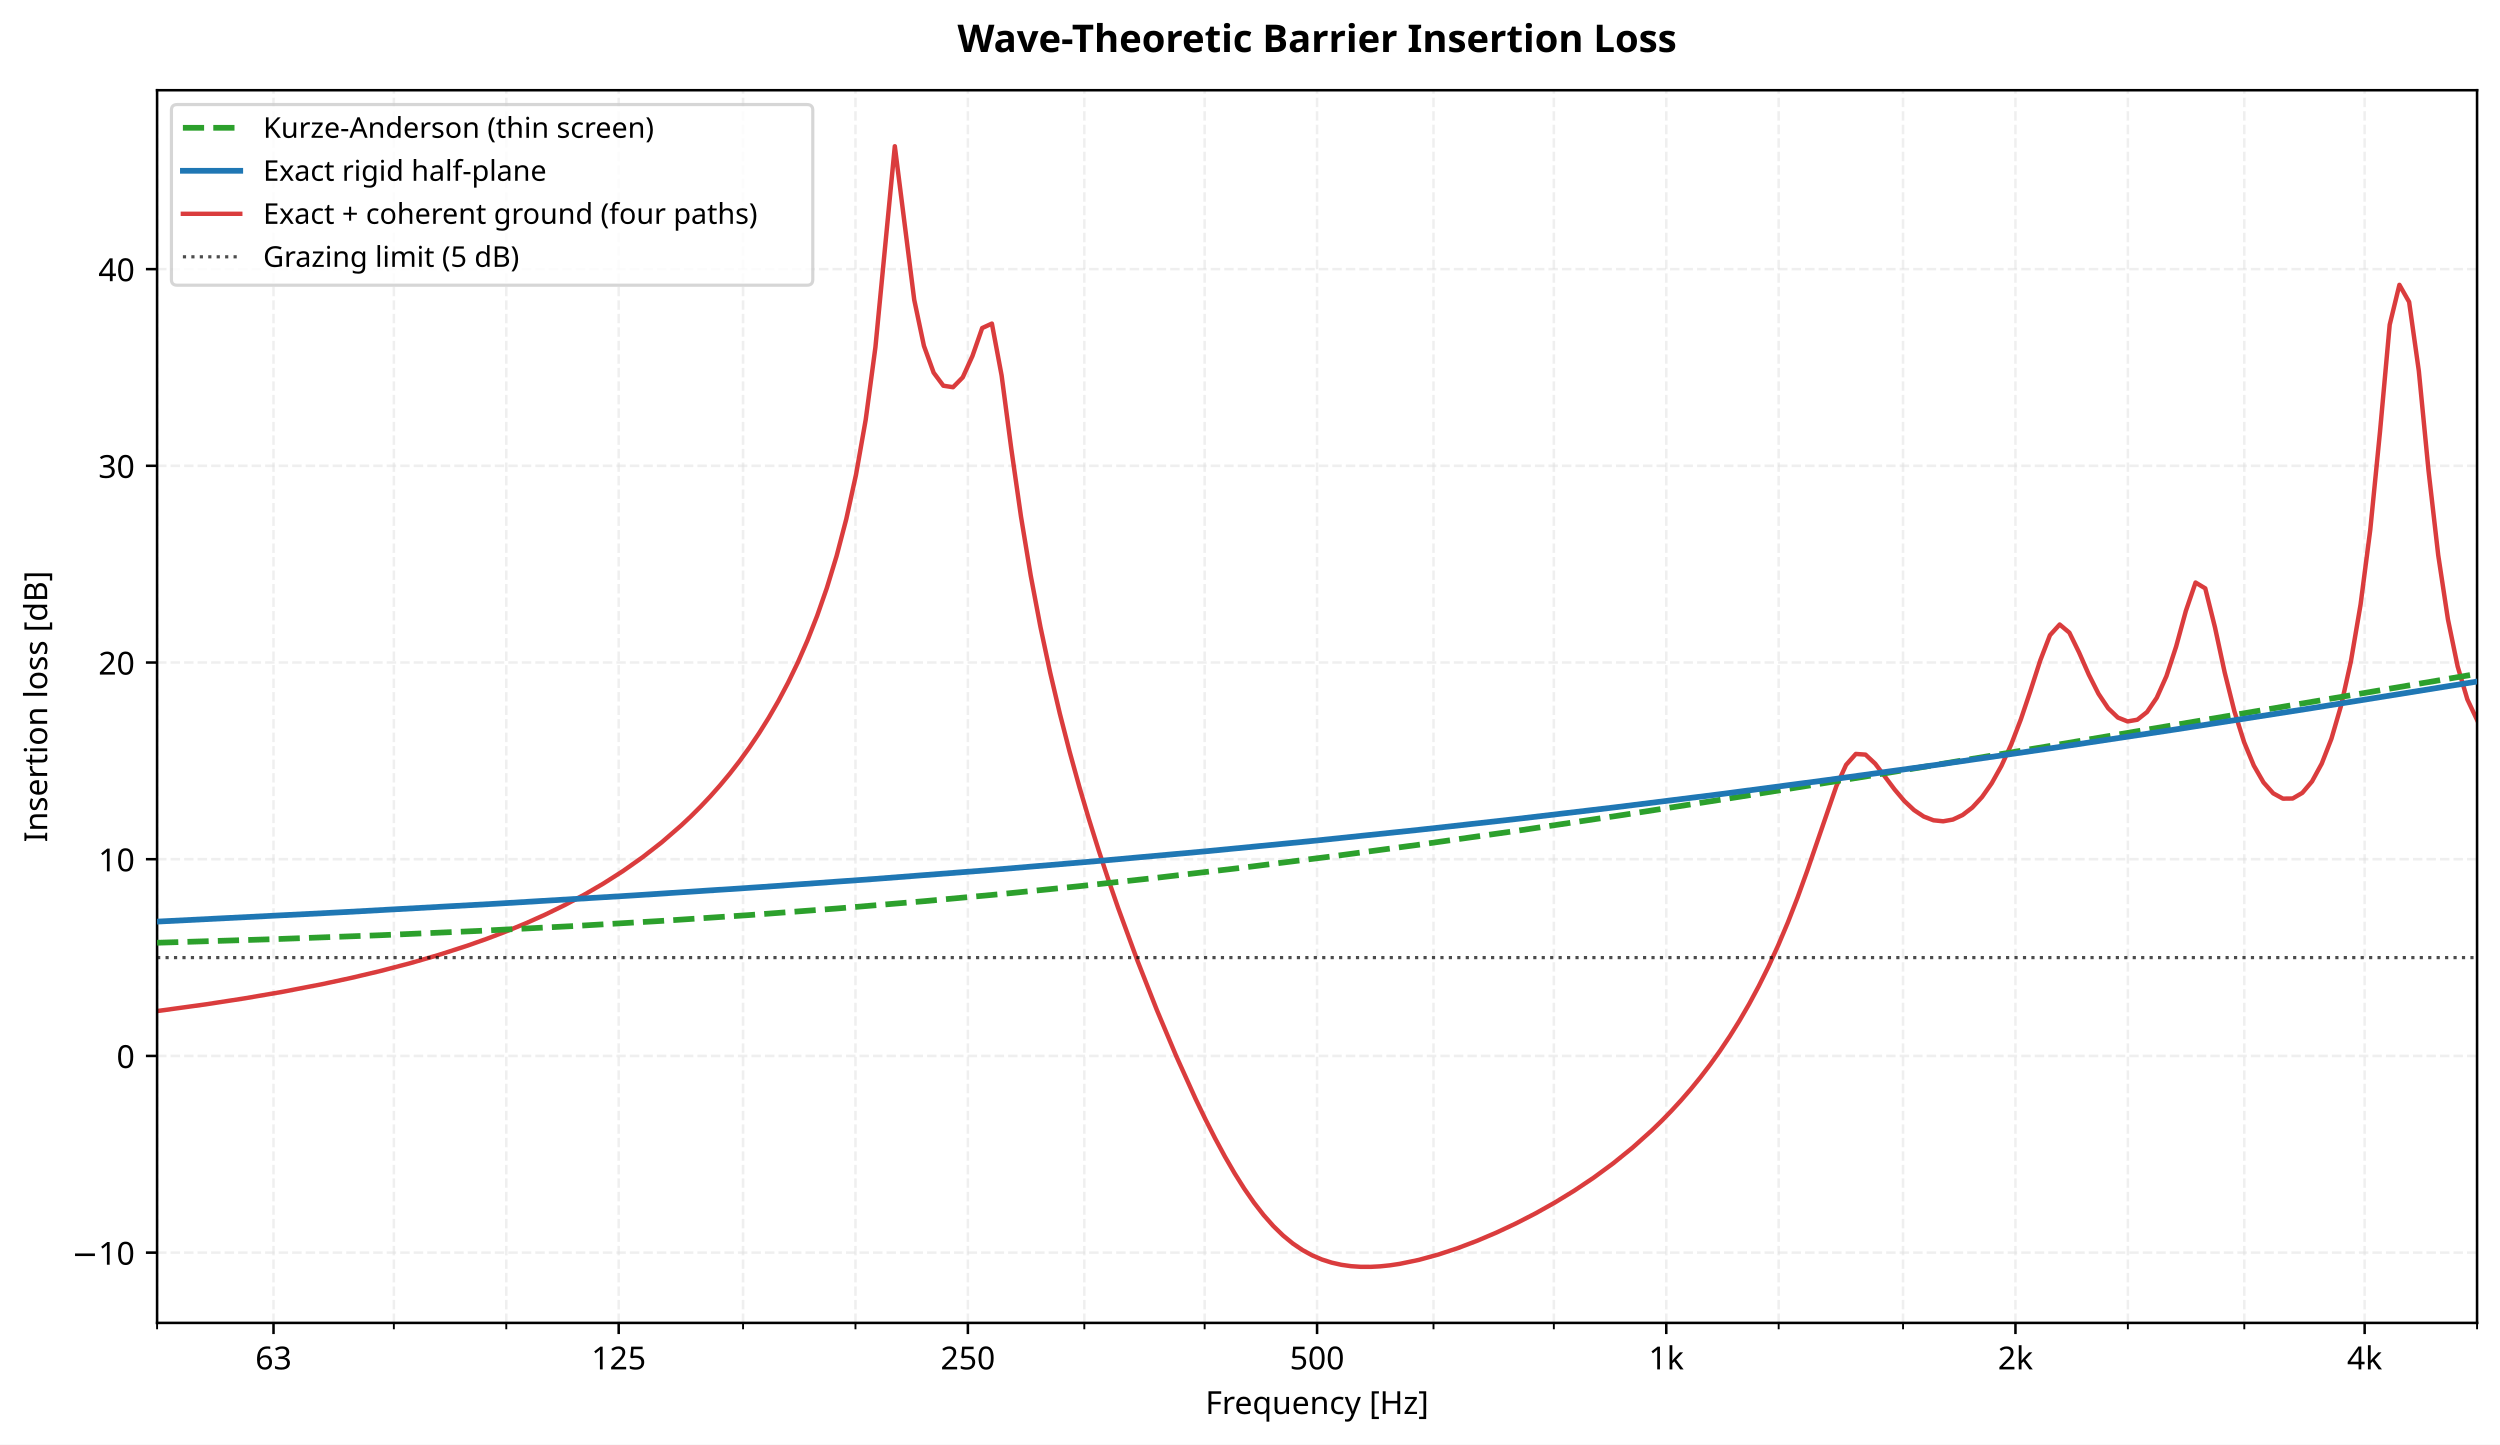
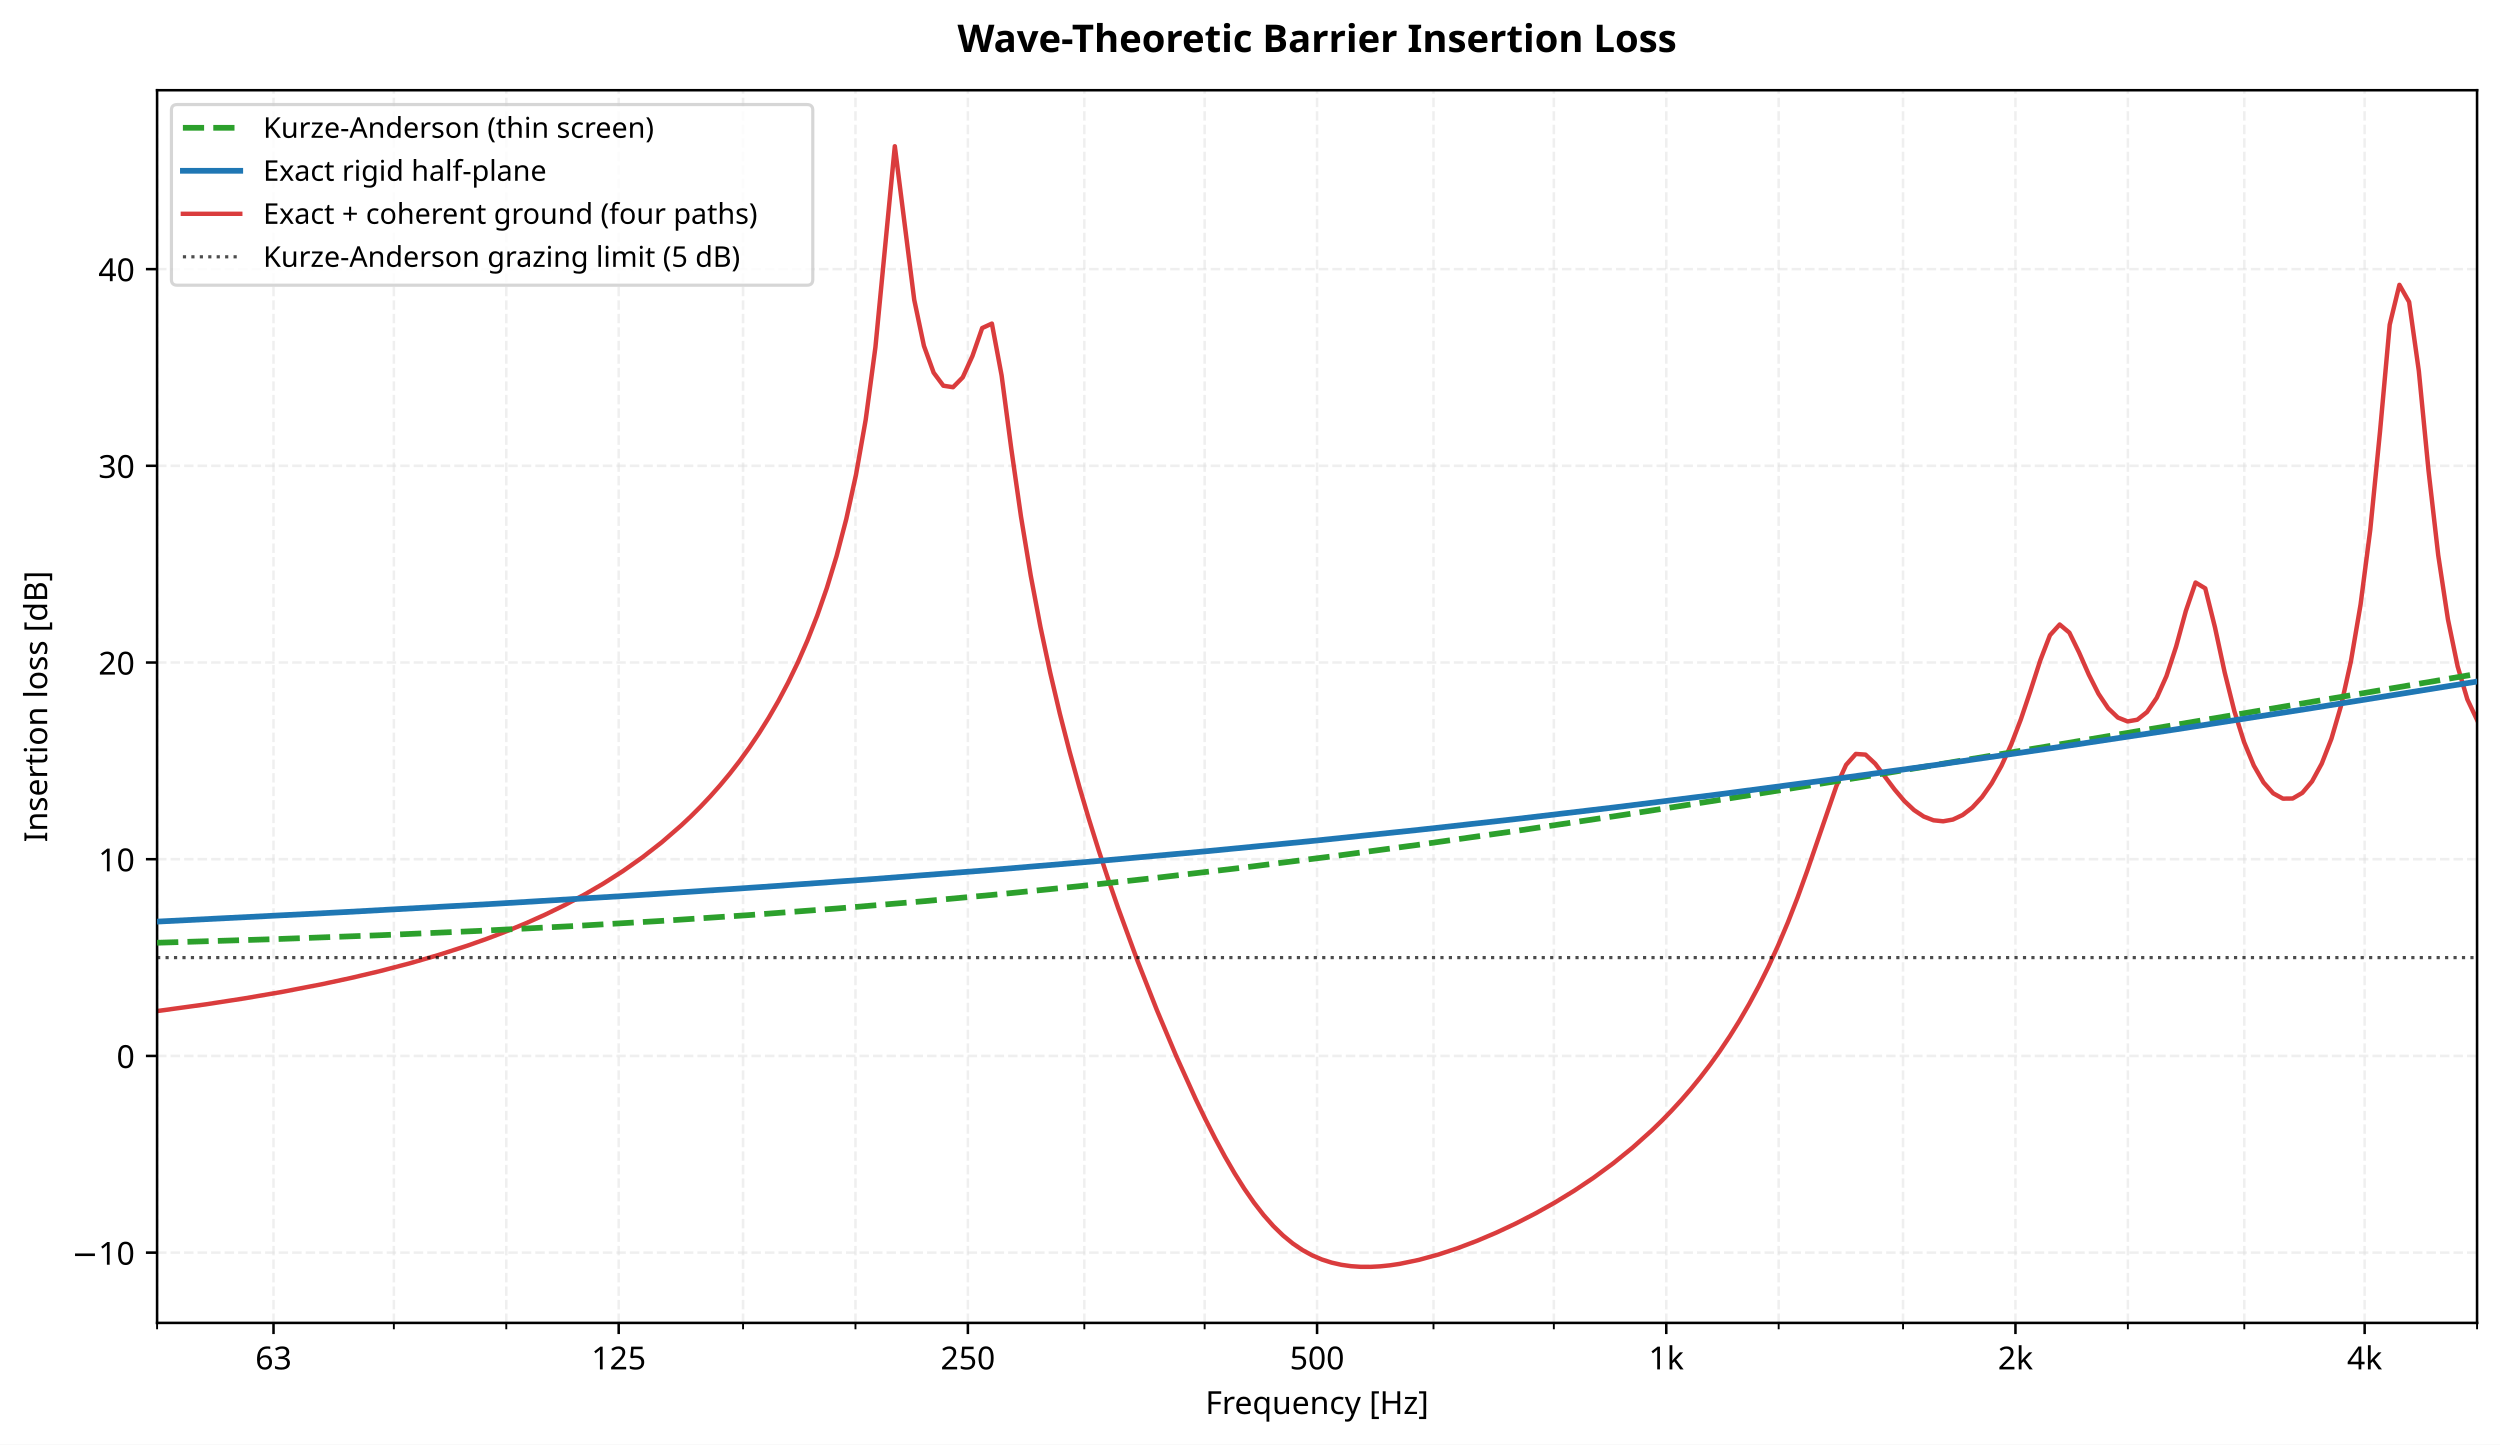
<svg xmlns="http://www.w3.org/2000/svg" xmlns:xlink="http://www.w3.org/1999/xlink" width="784.703pt" height="453.435pt" viewBox="0 0 784.703 453.435" version="1.1">
  <defs>
    <style type="text/css">*{stroke-linejoin: round; stroke-linecap: butt}</style>
  </defs>
  <g id="figure_1">
    <g id="patch_1">
      <path d="M 0 453.435  L 784.703 453.435  L 784.703 0  L 0 0  z " style="fill: #ffffff" />
    </g>
    <g id="axes_1">
      <g id="patch_2">
        <path d="M 49.305 415.233  L 777.503 415.233  L 777.503 28.318  L 49.305 28.318  z " style="fill: #ffffff" />
      </g>
      <g id="matplotlib.axis_1">
        <g id="xtick_1">
          <g id="line2d_1">
            <path d="M 85.85 415.233  L 85.85 28.318  " clip-path="url(#p560d9ca86d)" style="fill: none; stroke-dasharray: 2.96,1.28; stroke-dashoffset: 0; stroke: #e0e0e0; stroke-opacity: 0.5; stroke-width: 0.8" />
          </g>
          <g id="line2d_2">
            <defs>
              <path id="m3d27035b55" d="M 0 0  L 0 3.5  " style="stroke: #000000; stroke-width: 0.8" />
            </defs>
            <g>
              <use xlink:href="#m3d27035b55" x="85.85" y="415.233" style="stroke: #000000; stroke-width: 0.8" />
            </g>
          </g>
          <g id="text_1">
            <text style="font-size: 10px; font-family: sans-serif; text-anchor: middle" x="85.85" y="429.831" transform="rotate(-0 85.85027 429.8311)">63</text>
          </g>
        </g>
        <g id="xtick_2">
          <g id="line2d_3">
            <path d="M 194.195 415.233  L 194.195 28.318  " clip-path="url(#p560d9ca86d)" style="fill: none; stroke-dasharray: 2.96,1.28; stroke-dashoffset: 0; stroke: #e0e0e0; stroke-opacity: 0.5; stroke-width: 0.8" />
          </g>
          <g id="line2d_4">
            <g>
              <use xlink:href="#m3d27035b55" x="194.195" y="415.233" style="stroke: #000000; stroke-width: 0.8" />
            </g>
          </g>
          <g id="text_2">
            <text style="font-size: 10px; font-family: sans-serif; text-anchor: middle" x="194.195" y="429.831" transform="rotate(-0 194.195 429.8311)">125</text>
          </g>
        </g>
        <g id="xtick_3">
          <g id="line2d_5">
            <path d="M 303.8 415.233  L 303.8 28.318  " clip-path="url(#p560d9ca86d)" style="fill: none; stroke-dasharray: 2.96,1.28; stroke-dashoffset: 0; stroke: #e0e0e0; stroke-opacity: 0.5; stroke-width: 0.8" />
          </g>
          <g id="line2d_6">
            <g>
              <use xlink:href="#m3d27035b55" x="303.8" y="415.233" style="stroke: #000000; stroke-width: 0.8" />
            </g>
          </g>
          <g id="text_3">
            <text style="font-size: 10px; font-family: sans-serif; text-anchor: middle" x="303.8" y="429.831" transform="rotate(-0 303.7996 429.8311)">250</text>
          </g>
        </g>
        <g id="xtick_4">
          <g id="line2d_7">
            <path d="M 413.404 415.233  L 413.404 28.318  " clip-path="url(#p560d9ca86d)" style="fill: none; stroke-dasharray: 2.96,1.28; stroke-dashoffset: 0; stroke: #e0e0e0; stroke-opacity: 0.5; stroke-width: 0.8" />
          </g>
          <g id="line2d_8">
            <g>
              <use xlink:href="#m3d27035b55" x="413.404" y="415.233" style="stroke: #000000; stroke-width: 0.8" />
            </g>
          </g>
          <g id="text_4">
            <text style="font-size: 10px; font-family: sans-serif; text-anchor: middle" x="413.404" y="429.831" transform="rotate(-0 413.4043 429.8311)">500</text>
          </g>
        </g>
        <g id="xtick_5">
          <g id="line2d_9">
            <path d="M 523.009 415.233  L 523.009 28.318  " clip-path="url(#p560d9ca86d)" style="fill: none; stroke-dasharray: 2.96,1.28; stroke-dashoffset: 0; stroke: #e0e0e0; stroke-opacity: 0.5; stroke-width: 0.8" />
          </g>
          <g id="line2d_10">
            <g>
              <use xlink:href="#m3d27035b55" x="523.009" y="415.233" style="stroke: #000000; stroke-width: 0.8" />
            </g>
          </g>
          <g id="text_5">
            <text style="font-size: 10px; font-family: sans-serif; text-anchor: middle" x="523.009" y="429.832" transform="rotate(-0 523.009 429.8319)">1k</text>
          </g>
        </g>
        <g id="xtick_6">
          <g id="line2d_11">
            <path d="M 632.614 415.233  L 632.614 28.318  " clip-path="url(#p560d9ca86d)" style="fill: none; stroke-dasharray: 2.96,1.28; stroke-dashoffset: 0; stroke: #e0e0e0; stroke-opacity: 0.5; stroke-width: 0.8" />
          </g>
          <g id="line2d_12">
            <g>
              <use xlink:href="#m3d27035b55" x="632.614" y="415.233" style="stroke: #000000; stroke-width: 0.8" />
            </g>
          </g>
          <g id="text_6">
            <text style="font-size: 10px; font-family: sans-serif; text-anchor: middle" x="632.614" y="429.832" transform="rotate(-0 632.6136 429.8319)">2k</text>
          </g>
        </g>
        <g id="xtick_7">
          <g id="line2d_13">
            <path d="M 742.218 415.233  L 742.218 28.318  " clip-path="url(#p560d9ca86d)" style="fill: none; stroke-dasharray: 2.96,1.28; stroke-dashoffset: 0; stroke: #e0e0e0; stroke-opacity: 0.5; stroke-width: 0.8" />
          </g>
          <g id="line2d_14">
            <g>
              <use xlink:href="#m3d27035b55" x="742.218" y="415.233" style="stroke: #000000; stroke-width: 0.8" />
            </g>
          </g>
          <g id="text_7">
            <text style="font-size: 10px; font-family: sans-serif; text-anchor: middle" x="742.218" y="429.832" transform="rotate(-0 742.2183 429.8319)">4k</text>
          </g>
        </g>
        <g id="xtick_8">
          <g id="line2d_15">
            <path d="M 49.305 415.233  L 49.305 28.318  " clip-path="url(#p560d9ca86d)" style="fill: none; stroke-dasharray: 2.96,1.28; stroke-dashoffset: 0; stroke: #e0e0e0; stroke-opacity: 0.5; stroke-width: 0.8" />
          </g>
          <g id="line2d_16">
            <defs>
              <path id="md1b22fa4b4" d="M 0 0  L 0 2  " style="stroke: #000000; stroke-width: 0.6" />
            </defs>
            <g>
              <use xlink:href="#md1b22fa4b4" x="49.305" y="415.233" style="stroke: #000000; stroke-width: 0.6" />
            </g>
          </g>
        </g>
        <g id="xtick_9">
          <g id="line2d_17">
            <path d="M 123.625 415.233  L 123.625 28.318  " clip-path="url(#p560d9ca86d)" style="fill: none; stroke-dasharray: 2.96,1.28; stroke-dashoffset: 0; stroke: #e0e0e0; stroke-opacity: 0.5; stroke-width: 0.8" />
          </g>
          <g id="line2d_18">
            <g>
              <use xlink:href="#md1b22fa4b4" x="123.625" y="415.233" style="stroke: #000000; stroke-width: 0.6" />
            </g>
          </g>
        </g>
        <g id="xtick_10">
          <g id="line2d_19">
            <path d="M 158.91 415.233  L 158.91 28.318  " clip-path="url(#p560d9ca86d)" style="fill: none; stroke-dasharray: 2.96,1.28; stroke-dashoffset: 0; stroke: #e0e0e0; stroke-opacity: 0.5; stroke-width: 0.8" />
          </g>
          <g id="line2d_20">
            <g>
              <use xlink:href="#md1b22fa4b4" x="158.91" y="415.233" style="stroke: #000000; stroke-width: 0.6" />
            </g>
          </g>
        </g>
        <g id="xtick_11">
          <g id="line2d_21">
            <path d="M 233.23 415.233  L 233.23 28.318  " clip-path="url(#p560d9ca86d)" style="fill: none; stroke-dasharray: 2.96,1.28; stroke-dashoffset: 0; stroke: #e0e0e0; stroke-opacity: 0.5; stroke-width: 0.8" />
          </g>
          <g id="line2d_22">
            <g>
              <use xlink:href="#md1b22fa4b4" x="233.23" y="415.233" style="stroke: #000000; stroke-width: 0.6" />
            </g>
          </g>
        </g>
        <g id="xtick_12">
          <g id="line2d_23">
            <path d="M 268.515 415.233  L 268.515 28.318  " clip-path="url(#p560d9ca86d)" style="fill: none; stroke-dasharray: 2.96,1.28; stroke-dashoffset: 0; stroke: #e0e0e0; stroke-opacity: 0.5; stroke-width: 0.8" />
          </g>
          <g id="line2d_24">
            <g>
              <use xlink:href="#md1b22fa4b4" x="268.515" y="415.233" style="stroke: #000000; stroke-width: 0.6" />
            </g>
          </g>
        </g>
        <g id="xtick_13">
          <g id="line2d_25">
            <path d="M 340.344 415.233  L 340.344 28.318  " clip-path="url(#p560d9ca86d)" style="fill: none; stroke-dasharray: 2.96,1.28; stroke-dashoffset: 0; stroke: #e0e0e0; stroke-opacity: 0.5; stroke-width: 0.8" />
          </g>
          <g id="line2d_26">
            <g>
              <use xlink:href="#md1b22fa4b4" x="340.344" y="415.233" style="stroke: #000000; stroke-width: 0.6" />
            </g>
          </g>
        </g>
        <g id="xtick_14">
          <g id="line2d_27">
            <path d="M 378.119 415.233  L 378.119 28.318  " clip-path="url(#p560d9ca86d)" style="fill: none; stroke-dasharray: 2.96,1.28; stroke-dashoffset: 0; stroke: #e0e0e0; stroke-opacity: 0.5; stroke-width: 0.8" />
          </g>
          <g id="line2d_28">
            <g>
              <use xlink:href="#md1b22fa4b4" x="378.119" y="415.233" style="stroke: #000000; stroke-width: 0.6" />
            </g>
          </g>
        </g>
        <g id="xtick_15">
          <g id="line2d_29">
            <path d="M 449.949 415.233  L 449.949 28.318  " clip-path="url(#p560d9ca86d)" style="fill: none; stroke-dasharray: 2.96,1.28; stroke-dashoffset: 0; stroke: #e0e0e0; stroke-opacity: 0.5; stroke-width: 0.8" />
          </g>
          <g id="line2d_30">
            <g>
              <use xlink:href="#md1b22fa4b4" x="449.949" y="415.233" style="stroke: #000000; stroke-width: 0.6" />
            </g>
          </g>
        </g>
        <g id="xtick_16">
          <g id="line2d_31">
            <path d="M 487.724 415.233  L 487.724 28.318  " clip-path="url(#p560d9ca86d)" style="fill: none; stroke-dasharray: 2.96,1.28; stroke-dashoffset: 0; stroke: #e0e0e0; stroke-opacity: 0.5; stroke-width: 0.8" />
          </g>
          <g id="line2d_32">
            <g>
              <use xlink:href="#md1b22fa4b4" x="487.724" y="415.233" style="stroke: #000000; stroke-width: 0.6" />
            </g>
          </g>
        </g>
        <g id="xtick_17">
          <g id="line2d_33">
            <path d="M 558.294 415.233  L 558.294 28.318  " clip-path="url(#p560d9ca86d)" style="fill: none; stroke-dasharray: 2.96,1.28; stroke-dashoffset: 0; stroke: #e0e0e0; stroke-opacity: 0.5; stroke-width: 0.8" />
          </g>
          <g id="line2d_34">
            <g>
              <use xlink:href="#md1b22fa4b4" x="558.294" y="415.233" style="stroke: #000000; stroke-width: 0.6" />
            </g>
          </g>
        </g>
        <g id="xtick_18">
          <g id="line2d_35">
            <path d="M 597.329 415.233  L 597.329 28.318  " clip-path="url(#p560d9ca86d)" style="fill: none; stroke-dasharray: 2.96,1.28; stroke-dashoffset: 0; stroke: #e0e0e0; stroke-opacity: 0.5; stroke-width: 0.8" />
          </g>
          <g id="line2d_36">
            <g>
              <use xlink:href="#md1b22fa4b4" x="597.329" y="415.233" style="stroke: #000000; stroke-width: 0.6" />
            </g>
          </g>
        </g>
        <g id="xtick_19">
          <g id="line2d_37">
            <path d="M 667.898 415.233  L 667.898 28.318  " clip-path="url(#p560d9ca86d)" style="fill: none; stroke-dasharray: 2.96,1.28; stroke-dashoffset: 0; stroke: #e0e0e0; stroke-opacity: 0.5; stroke-width: 0.8" />
          </g>
          <g id="line2d_38">
            <g>
              <use xlink:href="#md1b22fa4b4" x="667.898" y="415.233" style="stroke: #000000; stroke-width: 0.6" />
            </g>
          </g>
        </g>
        <g id="xtick_20">
          <g id="line2d_39">
            <path d="M 704.443 415.233  L 704.443 28.318  " clip-path="url(#p560d9ca86d)" style="fill: none; stroke-dasharray: 2.96,1.28; stroke-dashoffset: 0; stroke: #e0e0e0; stroke-opacity: 0.5; stroke-width: 0.8" />
          </g>
          <g id="line2d_40">
            <g>
              <use xlink:href="#md1b22fa4b4" x="704.443" y="415.233" style="stroke: #000000; stroke-width: 0.6" />
            </g>
          </g>
        </g>
        <g id="xtick_21">
          <g id="line2d_41">
            <path d="M 777.503 415.233  L 777.503 28.318  " clip-path="url(#p560d9ca86d)" style="fill: none; stroke-dasharray: 2.96,1.28; stroke-dashoffset: 0; stroke: #e0e0e0; stroke-opacity: 0.5; stroke-width: 0.8" />
          </g>
          <g id="line2d_42">
            <g>
              <use xlink:href="#md1b22fa4b4" x="777.503" y="415.233" style="stroke: #000000; stroke-width: 0.6" />
            </g>
          </g>
        </g>
        <g id="text_8">
          <text style="font-size: 10px; font-family: sans-serif; text-anchor: middle" x="413.404" y="443.833" transform="rotate(-0 413.4043 443.8327)">Frequency [Hz]</text>
        </g>
      </g>
      <g id="matplotlib.axis_2">
        <g id="ytick_1">
          <g id="line2d_43">
            <path d="M 49.305 393.178  L 777.503 393.178  " clip-path="url(#p560d9ca86d)" style="fill: none; stroke-dasharray: 2.96,1.28; stroke-dashoffset: 0; stroke: #e0e0e0; stroke-opacity: 0.5; stroke-width: 0.8" />
          </g>
          <g id="line2d_44">
            <defs>
              <path id="mef640d9f3a" d="M 0 0  L -3.5 0  " style="stroke: #000000; stroke-width: 0.8" />
            </defs>
            <g>
              <use xlink:href="#mef640d9f3a" x="49.305" y="393.178" style="stroke: #000000; stroke-width: 0.8" />
            </g>
          </g>
          <g id="text_9">
            <text style="font-size: 10px; font-family: sans-serif; text-anchor: end" x="42.305" y="396.977" transform="rotate(-0 42.30547 396.9766)">−10</text>
          </g>
        </g>
        <g id="ytick_2">
          <g id="line2d_45">
            <path d="M 49.305 331.436  L 777.503 331.436  " clip-path="url(#p560d9ca86d)" style="fill: none; stroke-dasharray: 2.96,1.28; stroke-dashoffset: 0; stroke: #e0e0e0; stroke-opacity: 0.5; stroke-width: 0.8" />
          </g>
          <g id="line2d_46">
            <g>
              <use xlink:href="#mef640d9f3a" x="49.305" y="331.436" style="stroke: #000000; stroke-width: 0.8" />
            </g>
          </g>
          <g id="text_10">
            <text style="font-size: 10px; font-family: sans-serif; text-anchor: end" x="42.305" y="335.235" transform="rotate(-0 42.30547 335.2349)">0</text>
          </g>
        </g>
        <g id="ytick_3">
          <g id="line2d_47">
            <path d="M 49.305 269.694  L 777.503 269.694  " clip-path="url(#p560d9ca86d)" style="fill: none; stroke-dasharray: 2.96,1.28; stroke-dashoffset: 0; stroke: #e0e0e0; stroke-opacity: 0.5; stroke-width: 0.8" />
          </g>
          <g id="line2d_48">
            <g>
              <use xlink:href="#mef640d9f3a" x="49.305" y="269.694" style="stroke: #000000; stroke-width: 0.8" />
            </g>
          </g>
          <g id="text_11">
            <text style="font-size: 10px; font-family: sans-serif; text-anchor: end" x="42.305" y="273.493" transform="rotate(-0 42.30547 273.4931)">10</text>
          </g>
        </g>
        <g id="ytick_4">
          <g id="line2d_49">
            <path d="M 49.305 207.953  L 777.503 207.953  " clip-path="url(#p560d9ca86d)" style="fill: none; stroke-dasharray: 2.96,1.28; stroke-dashoffset: 0; stroke: #e0e0e0; stroke-opacity: 0.5; stroke-width: 0.8" />
          </g>
          <g id="line2d_50">
            <g>
              <use xlink:href="#mef640d9f3a" x="49.305" y="207.953" style="stroke: #000000; stroke-width: 0.8" />
            </g>
          </g>
          <g id="text_12">
            <text style="font-size: 10px; font-family: sans-serif; text-anchor: end" x="42.305" y="211.751" transform="rotate(-0 42.30547 211.7514)">20</text>
          </g>
        </g>
        <g id="ytick_5">
          <g id="line2d_51">
            <path d="M 49.305 146.211  L 777.503 146.211  " clip-path="url(#p560d9ca86d)" style="fill: none; stroke-dasharray: 2.96,1.28; stroke-dashoffset: 0; stroke: #e0e0e0; stroke-opacity: 0.5; stroke-width: 0.8" />
          </g>
          <g id="line2d_52">
            <g>
              <use xlink:href="#mef640d9f3a" x="49.305" y="146.211" style="stroke: #000000; stroke-width: 0.8" />
            </g>
          </g>
          <g id="text_13">
            <text style="font-size: 10px; font-family: sans-serif; text-anchor: end" x="42.305" y="150.01" transform="rotate(-0 42.30547 150.0096)">30</text>
          </g>
        </g>
        <g id="ytick_6">
          <g id="line2d_53">
            <path d="M 49.305 84.469  L 777.503 84.469  " clip-path="url(#p560d9ca86d)" style="fill: none; stroke-dasharray: 2.96,1.28; stroke-dashoffset: 0; stroke: #e0e0e0; stroke-opacity: 0.5; stroke-width: 0.8" />
          </g>
          <g id="line2d_54">
            <g>
              <use xlink:href="#mef640d9f3a" x="49.305" y="84.469" style="stroke: #000000; stroke-width: 0.8" />
            </g>
          </g>
          <g id="text_14">
            <text style="font-size: 10px; font-family: sans-serif; text-anchor: end" x="42.305" y="88.268" transform="rotate(-0 42.30547 88.26784)">40</text>
          </g>
        </g>
        <g id="text_15">
          <text style="font-size: 10px; font-family: sans-serif; text-anchor: middle" x="14.798" y="221.776" transform="rotate(-90 14.79844 221.7758)">Insertion loss [dB]</text>
        </g>
      </g>
      <g id="line2d_55">
        <path d="M 49.305 317.354  L 64.54 315.255  L 76.727 313.371  L 88.915 311.271  L 101.102 308.913  L 110.243 306.946  L 119.383 304.783  L 128.524 302.393  L 137.664 299.744  L 146.805 296.794  L 152.898 294.637  L 158.992 292.308  L 165.086 289.787  L 171.18 287.053  L 177.273 284.079  L 183.367 280.836  L 189.461 277.288  L 195.554 273.393  L 201.648 269.102  L 207.742 264.352  L 213.835 259.068  L 216.882 256.198  L 219.929 253.156  L 222.976 249.927  L 226.023 246.492  L 229.07 242.83  L 232.117 238.915  L 235.163 234.719  L 238.21 230.206  L 241.257 225.335  L 244.304 220.054  L 247.351 214.3  L 250.398 207.992  L 253.445 201.027  L 256.491 193.27  L 259.538 184.532  L 262.585 174.55  L 265.632 162.925  L 268.679 149.027  L 271.726 131.76  L 274.773 109.035  L 280.866 45.905  L 286.96 94.117  L 290.007 108.571  L 293.054 116.974  L 296.1 121.074  L 299.147 121.533  L 302.194 118.434  L 305.241 111.719  L 308.288 102.971  L 311.335 101.569  L 314.382 117.831  L 317.428 140.894  L 320.475 162.189  L 323.522 180.642  L 326.569 196.751  L 329.616 211.067  L 332.663 224.005  L 335.71 235.866  L 338.756 246.866  L 341.803 257.166  L 344.85 266.889  L 347.897 276.126  L 350.944 284.952  L 357.038 301.577  L 363.131 317.065  L 369.225 331.551  L 375.319 345.026  L 378.365 351.343  L 381.412 357.344  L 384.459 362.995  L 387.506 368.259  L 390.553 373.101  L 393.6 377.492  L 396.647 381.412  L 399.693 384.85  L 402.74 387.811  L 405.787 390.311  L 408.834 392.376  L 411.881 394.039  L 414.928 395.339  L 417.975 396.312  L 421.021 396.998  L 424.068 397.429  L 427.115 397.636  L 430.162 397.646  L 433.209 397.483  L 436.256 397.165  L 439.303 396.71  L 445.396 395.443  L 451.49 393.772  L 457.584 391.759  L 463.677 389.445  L 469.771 386.855  L 475.865 383.996  L 481.958 380.865  L 488.052 377.448  L 494.146 373.717  L 500.24 369.638  L 506.333 365.162  L 512.427 360.23  L 518.521 354.767  L 521.568 351.809  L 524.614 348.681  L 527.661 345.368  L 530.708 341.854  L 533.755 338.117  L 536.802 334.136  L 539.849 329.886  L 542.896 325.336  L 545.942 320.454  L 548.989 315.201  L 552.036 309.533  L 555.083 303.401  L 558.13 296.753  L 561.177 289.536  L 564.223 281.712  L 567.27 273.282  L 576.411 246.731  L 579.458 240.07  L 582.505 236.65  L 585.551 236.865  L 588.598 239.717  L 594.692 247.822  L 597.739 251.42  L 600.786 254.276  L 603.833 256.302  L 606.879 257.475  L 609.926 257.79  L 612.973 257.243  L 616.02 255.817  L 619.067 253.48  L 622.114 250.182  L 625.161 245.851  L 628.207 240.399  L 631.254 233.731  L 634.301 225.804  L 637.348 216.761  L 640.395 207.312  L 643.442 199.381  L 646.488 196.019  L 649.535 198.577  L 652.582 204.801  L 655.629 211.73  L 658.676 217.762  L 661.723 222.318  L 664.77 225.23  L 667.816 226.446  L 670.863 225.907  L 673.91 223.499  L 676.957 219.028  L 680.004 212.233  L 683.051 202.929  L 686.098 191.763  L 689.144 182.848  L 692.191 184.68  L 695.238 196.917  L 698.285 211.068  L 701.332 223.267  L 704.379 232.943  L 707.426 240.294  L 710.472 245.584  L 713.519 249.007  L 716.566 250.676  L 719.613 250.635  L 722.66 248.861  L 725.707 245.264  L 728.753 239.68  L 731.8 231.847  L 734.847 221.369  L 737.894 207.642  L 740.941 189.737  L 743.988 166.233  L 747.035 135.538  L 750.081 101.929  L 753.128 89.41  L 756.175 94.769  L 759.222 116.427  L 762.269 147.721  L 765.316 174.29  L 768.363 194.414  L 771.409 209.18  L 774.456 219.517  L 777.503 225.968  L 777.503 225.968  " clip-path="url(#p560d9ca86d)" style="fill: none; stroke: #d62728; stroke-opacity: 0.9; stroke-width: 1.4; stroke-linecap: square" />
      </g>
      <g id="line2d_56">
        <path d="M 49.305 300.565  L 777.503 300.565  " clip-path="url(#p560d9ca86d)" style="fill: none; stroke-dasharray: 1,1.65; stroke-dashoffset: 0; stroke: #000000; stroke-opacity: 0.7" />
      </g>
      <g id="patch_3">
        <path d="M 49.305 415.233  L 49.305 28.318  " style="fill: none; stroke: #000000; stroke-width: 0.8; stroke-linejoin: miter; stroke-linecap: square" />
      </g>
      <g id="patch_4">
        <path d="M 777.503 415.233  L 777.503 28.318  " style="fill: none; stroke: #000000; stroke-width: 0.8; stroke-linejoin: miter; stroke-linecap: square" />
      </g>
      <g id="patch_5">
        <path d="M 49.305 415.233  L 777.503 415.233  " style="fill: none; stroke: #000000; stroke-width: 0.8; stroke-linejoin: miter; stroke-linecap: square" />
      </g>
      <g id="patch_6">
        <path d="M 49.305 28.318  L 777.503 28.318  " style="fill: none; stroke: #000000; stroke-width: 0.8; stroke-linejoin: miter; stroke-linecap: square" />
      </g>
      <g id="line2d_57">
        <path d="M 49.305 295.913  L 85.868 294.792  L 119.383 293.549  L 149.852 292.214  L 180.32 290.658  L 207.742 289.049  L 235.163 287.223  L 262.585 285.168  L 290.007 282.869  L 314.382 280.615  L 338.756 278.16  L 363.131 275.503  L 390.553 272.28  L 417.975 268.818  L 445.396 265.135  L 475.865 260.808  L 509.38 255.803  L 545.942 250.105  L 588.598 243.225  L 643.442 234.143  L 731.8 219.257  L 777.503 211.516  L 777.503 211.516  " clip-path="url(#p560d9ca86d)" style="fill: none; stroke-dasharray: 6.66,2.88; stroke-dashoffset: 0; stroke: #2ca02c; stroke-width: 1.8" />
      </g>
      <g id="line2d_58">
        <path d="M 49.305 289.276  L 107.196 286.337  L 155.945 283.64  L 198.601 281.069  L 238.21 278.47  L 274.773 275.864  L 311.335 273.037  L 344.85 270.233  L 378.365 267.211  L 411.881 263.957  L 445.396 260.462  L 475.865 257.071  L 506.333 253.475  L 539.849 249.285  L 573.364 244.858  L 606.879 240.209  L 643.442 234.906  L 683.051 228.924  L 725.707 222.255  L 777.503 213.917  L 777.503 213.917  " clip-path="url(#p560d9ca86d)" style="fill: none; stroke: #1f77b4; stroke-width: 1.8; stroke-linecap: square" />
      </g>
      <g id="text_16">
        <text style="font-weight: 700; font-size: 12px; font-family: sans-serif; text-anchor: middle" x="413.404" y="16.318" transform="rotate(-0 413.4043 16.31812)">Wave-Theoretic Barrier Insertion Loss</text>
      </g>
      <g id="legend_1">
        <g id="patch_7">
          <path d="M 55.605 89.521  L 253.317 89.521  Q 255.117 89.521 255.117 87.721  L 255.117 34.618  Q 255.117 32.818 253.317 32.818  L 55.605 32.818  Q 53.805 32.818 53.805 34.618  L 53.805 87.721  Q 53.805 89.521 55.605 89.521  z " style="fill: #ffffff; opacity: 0.8; stroke: #cccccc; stroke-linejoin: miter" />
        </g>
        <g id="line2d_59">
          <path d="M 57.405 40.107  L 66.405 40.107  L 75.405 40.107  " style="fill: none; stroke-dasharray: 6.66,2.88; stroke-dashoffset: 0; stroke: #2ca02c; stroke-width: 1.8" />
        </g>
        <g id="text_17">
          <text style="font-size: 9px; font-family: sans-serif; text-anchor: start" x="82.605" y="43.257" transform="rotate(-0 82.60547 43.25672)">Kurze-Anderson (thin screen)</text>
        </g>
        <g id="line2d_60">
          <path d="M 57.405 53.607  L 66.405 53.607  L 75.405 53.607  " style="fill: none; stroke: #1f77b4; stroke-width: 1.8; stroke-linecap: square" />
        </g>
        <g id="text_18">
          <text style="font-size: 9px; font-family: sans-serif; text-anchor: start" x="82.605" y="56.757" transform="rotate(-0 82.60547 56.75742)">Exact rigid half-plane</text>
        </g>
        <g id="line2d_61">
          <path d="M 57.405 67.108  L 66.405 67.108  L 75.405 67.108  " style="fill: none; stroke: #d62728; stroke-opacity: 0.9; stroke-width: 1.4; stroke-linecap: square" />
        </g>
        <g id="text_19">
          <text style="font-size: 9px; font-family: sans-serif; text-anchor: start" x="82.605" y="70.258" transform="rotate(-0 82.60547 70.25813)">Exact + coherent ground (four paths)</text>
        </g>
        <g id="line2d_62">
          <path d="M 57.405 80.609  L 66.405 80.609  L 75.405 80.609  " style="fill: none; stroke-dasharray: 1,1.65; stroke-dashoffset: 0; stroke: #000000; stroke-opacity: 0.7" />
        </g>
        <g id="text_20">
-           <text style="font-size: 9px; font-family: sans-serif; text-anchor: start" x="82.605" y="83.759" transform="rotate(-0 82.60547 83.75883)">Grazing limit (5 dB)</text>
+           <text style="font-size: 9px; font-family: sans-serif; text-anchor: start" x="82.605" y="83.759" transform="rotate(-0 82.60547 83.75883)">Kurze-Anderson grazing limit (5 dB)</text>
        </g>
      </g>
    </g>
  </g>
  <defs>
    <clipPath id="p560d9ca86d">
      <rect x="49.305" y="28.318" width="728.198" height="386.915" />
    </clipPath>
  </defs>
</svg>
